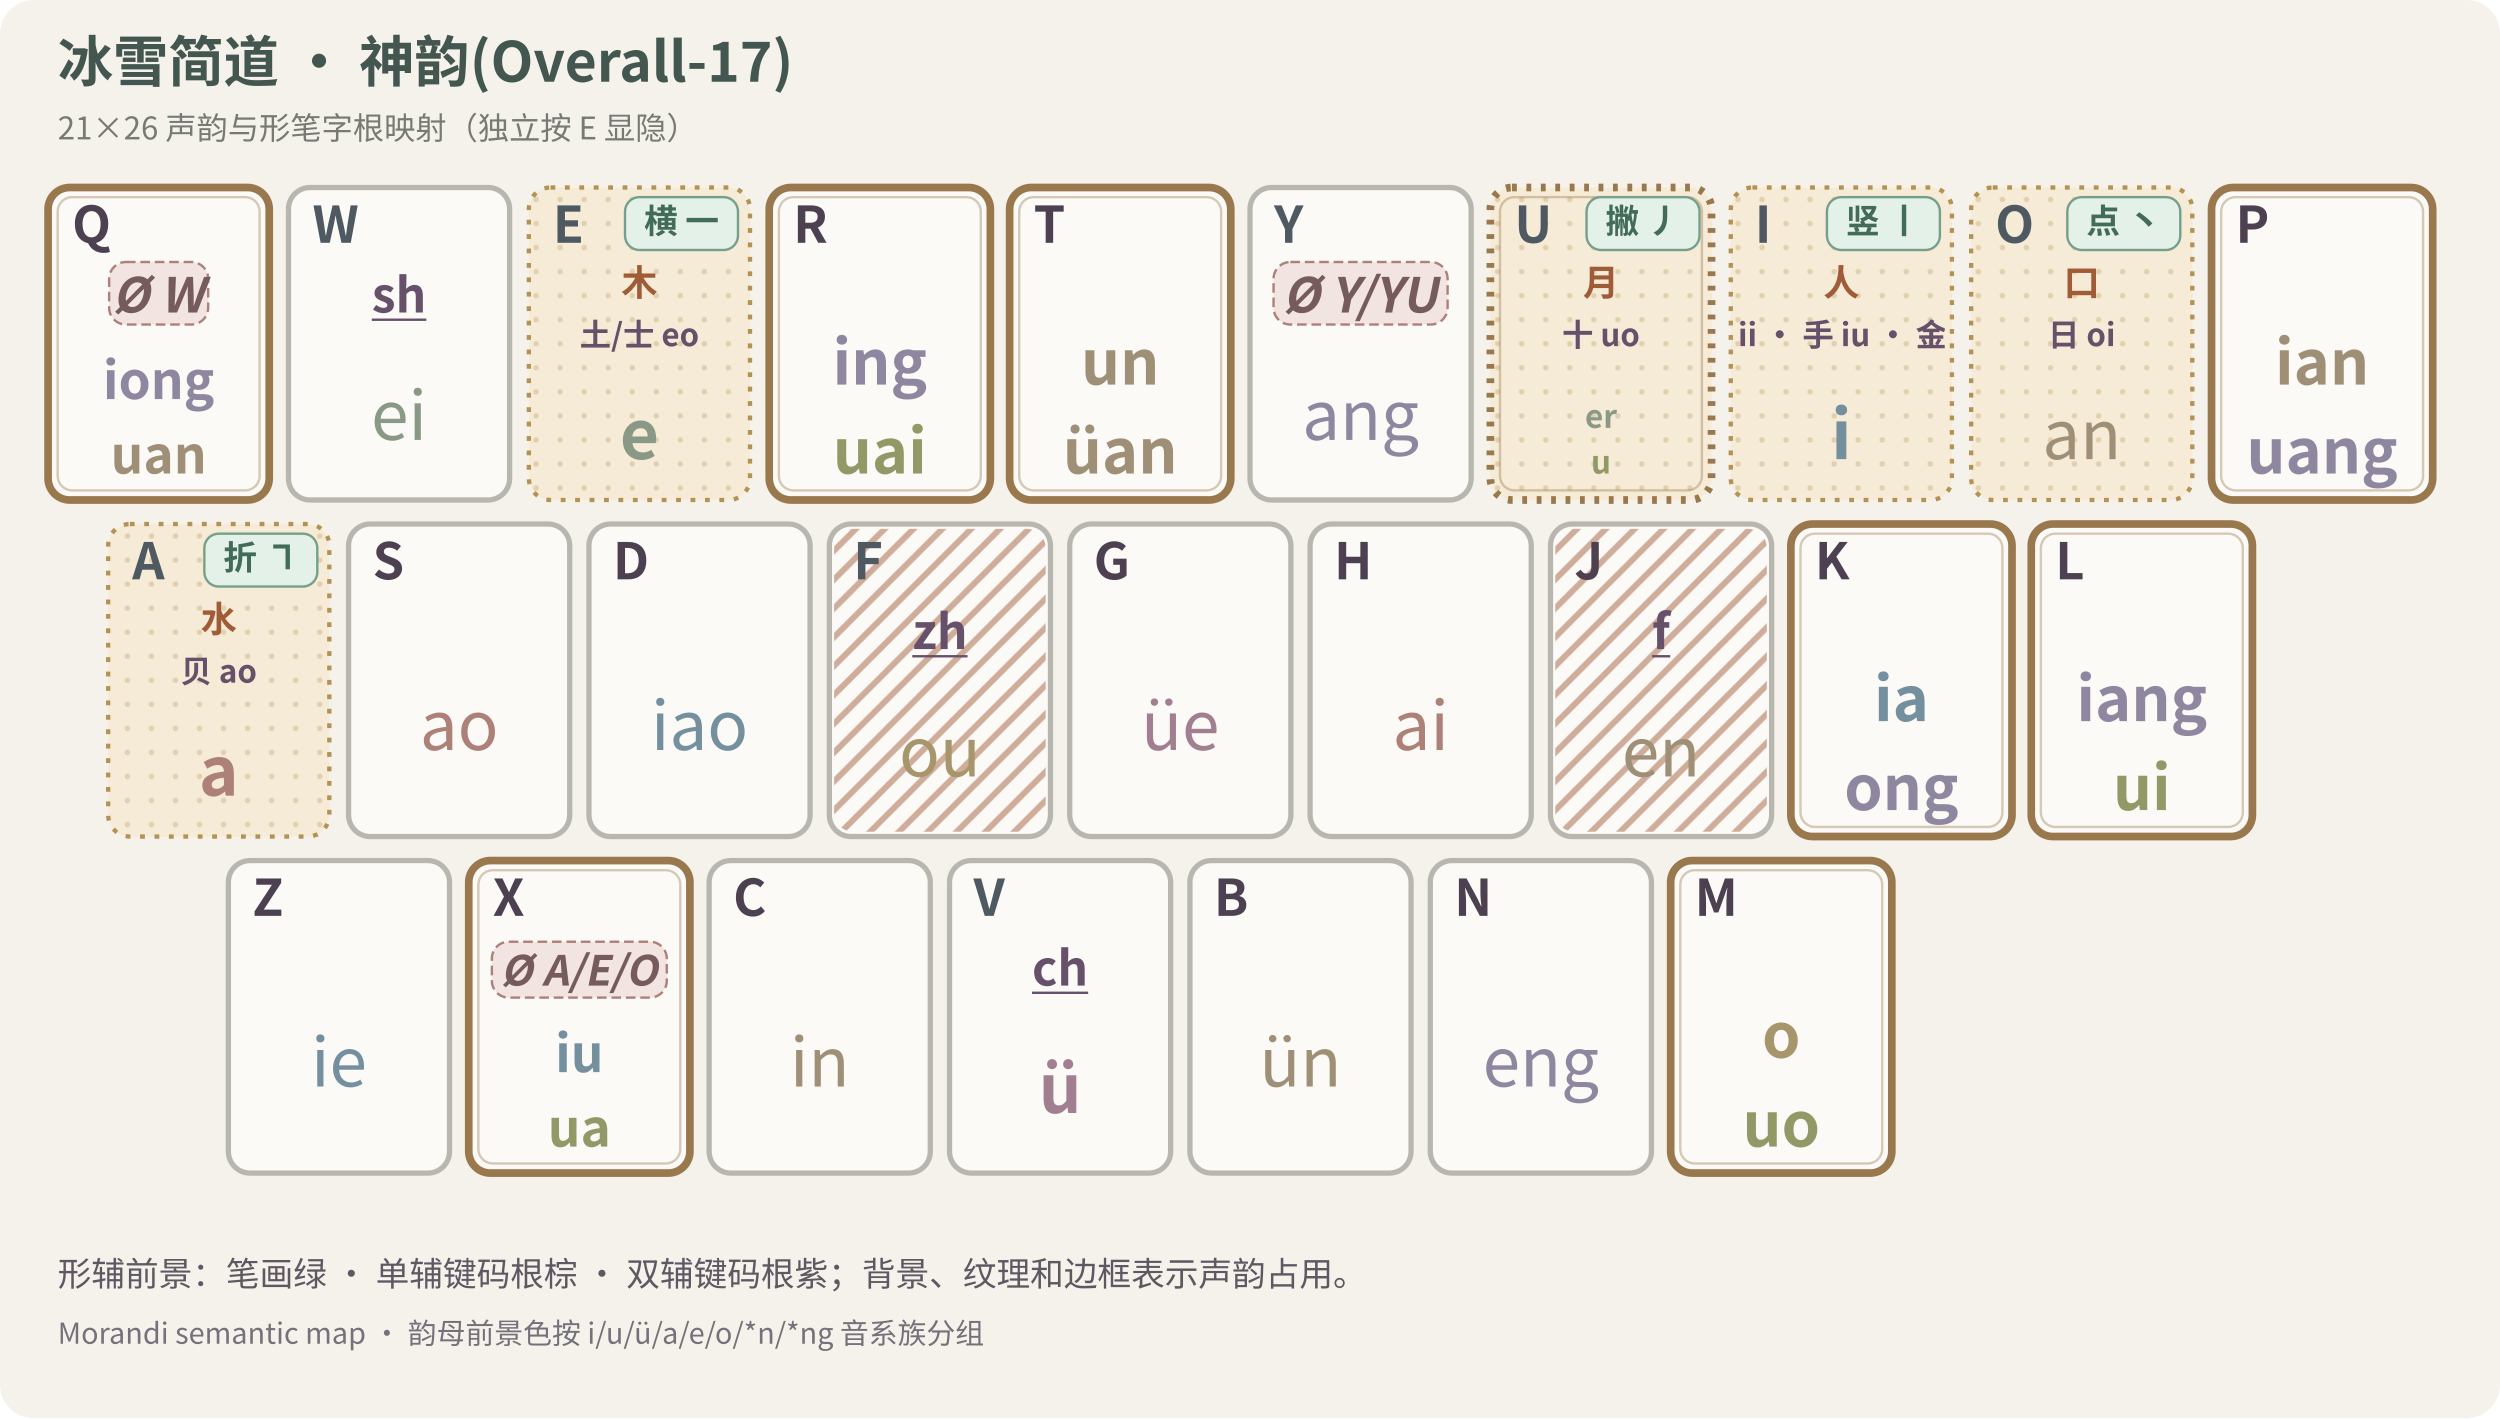
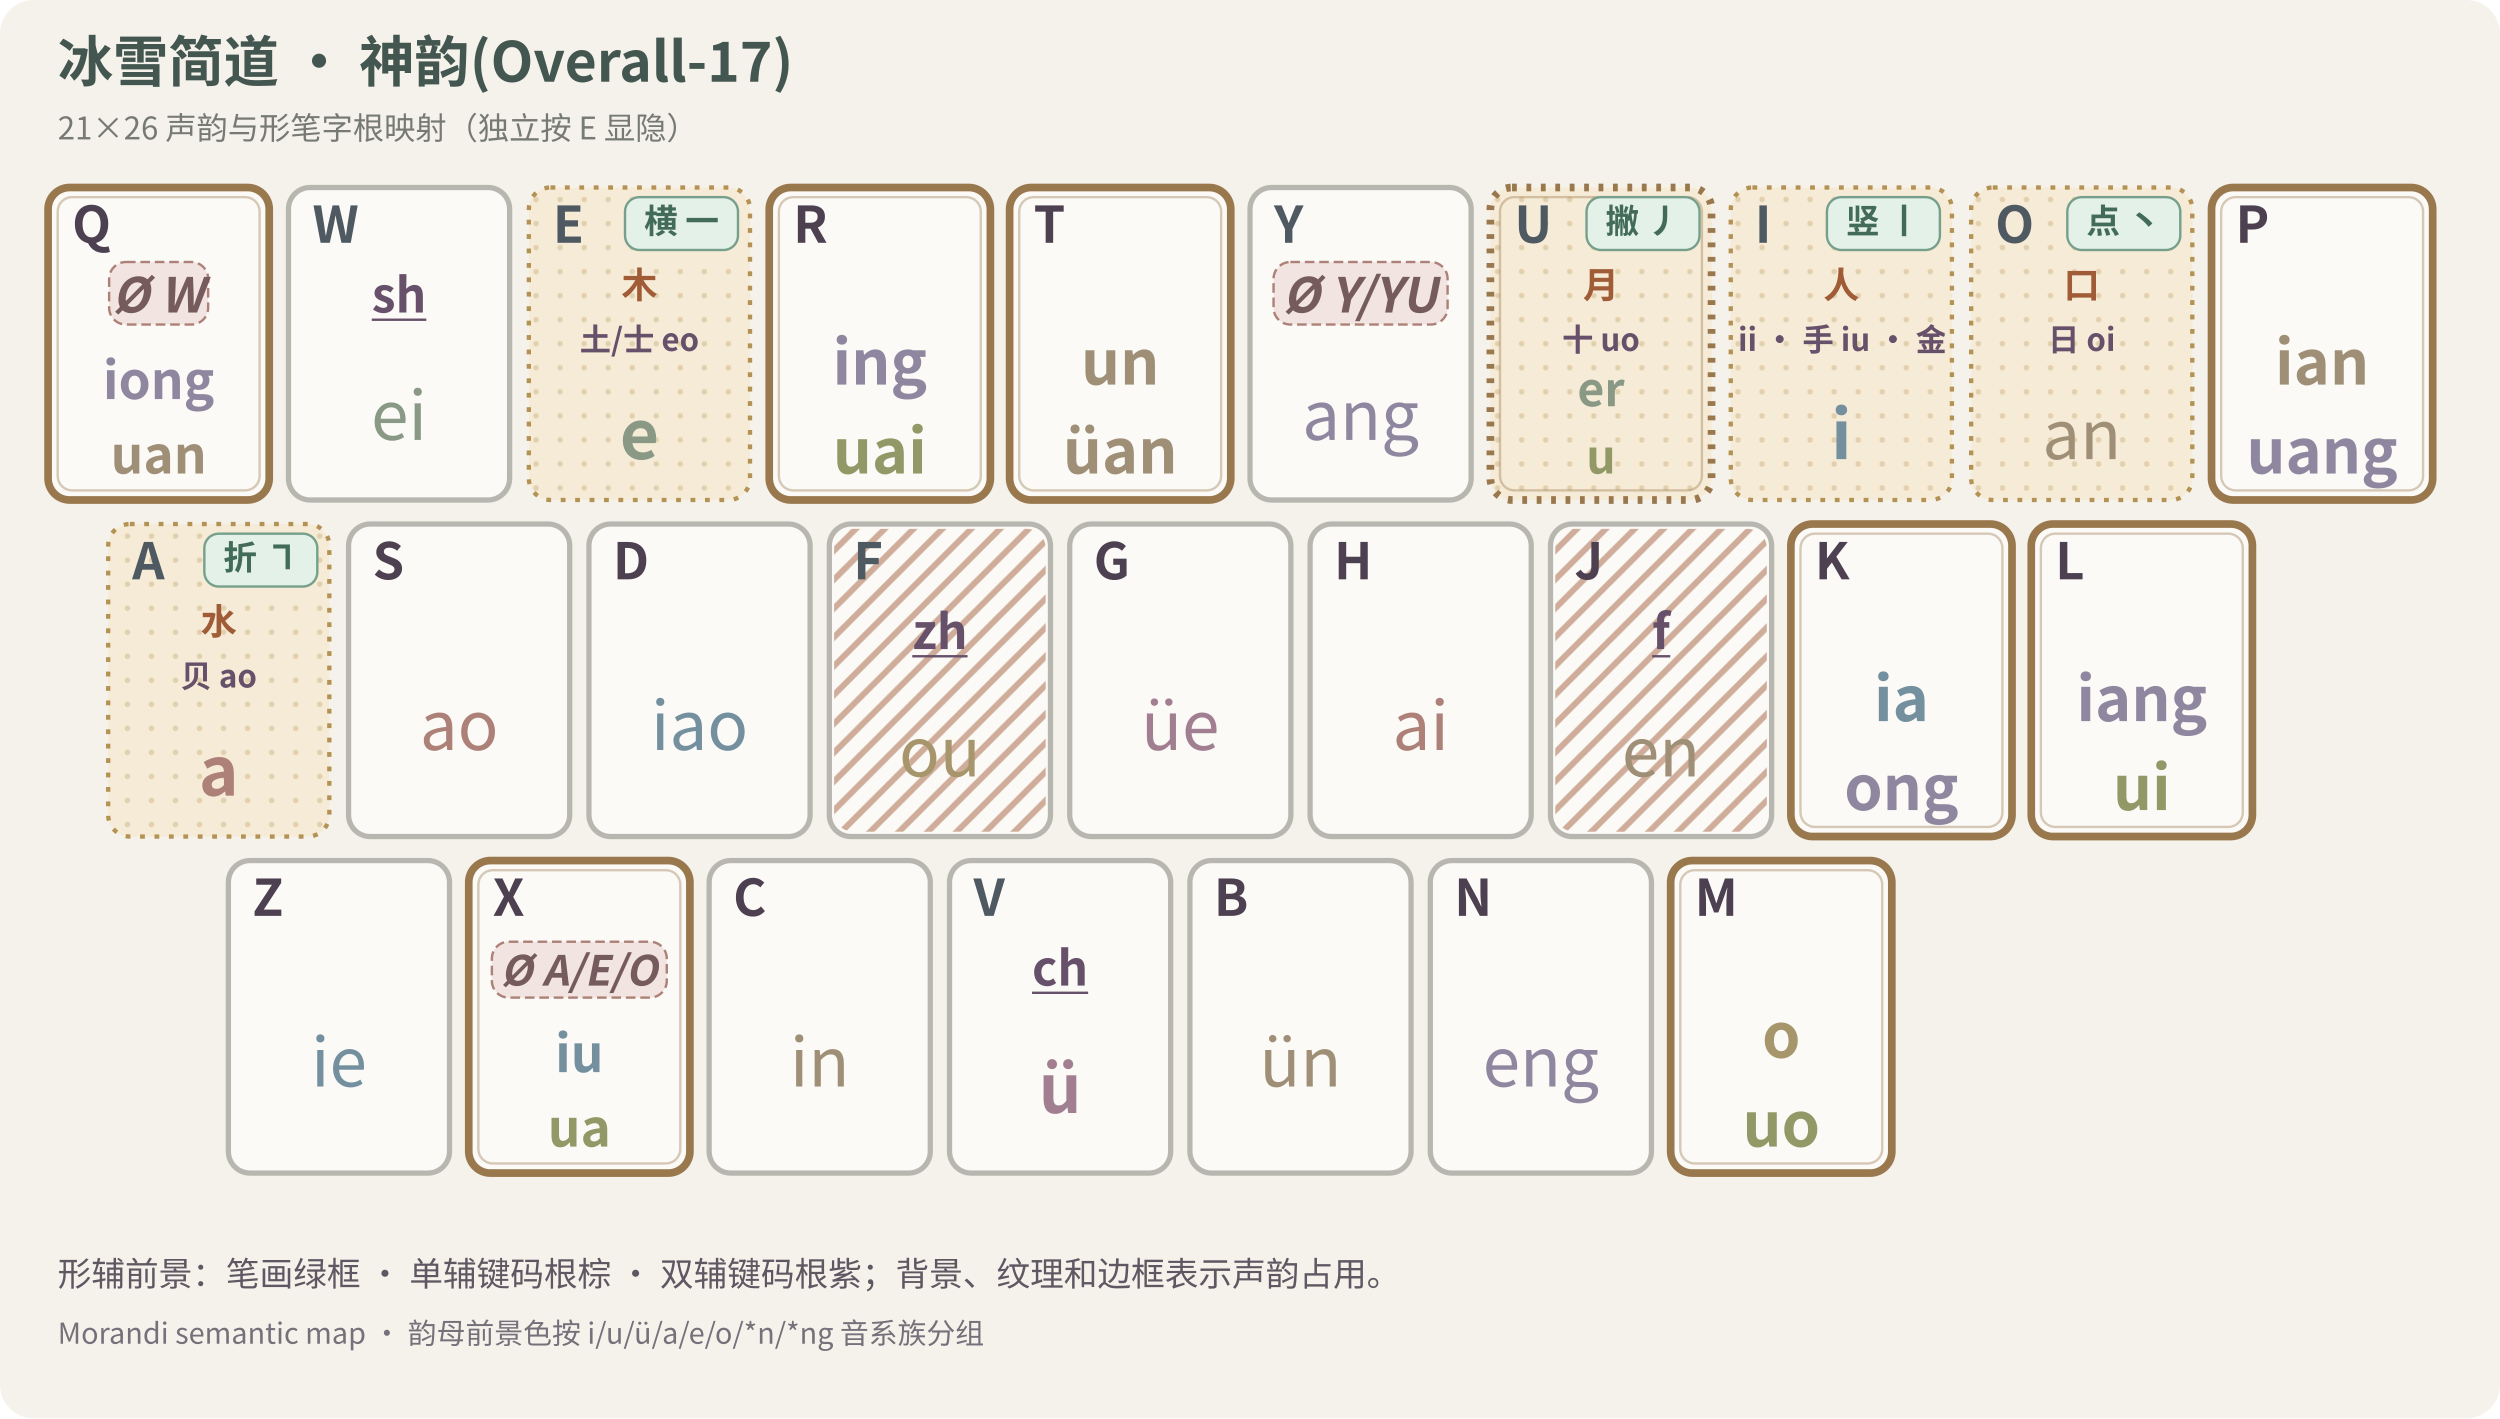
<svg xmlns="http://www.w3.org/2000/svg" class="keysvg nf4-keysvg" viewBox="0 0 1040 590" role="img" aria-labelledby="title desc">
  <defs>
    <pattern id="nf4-both" width="12" height="12" patternUnits="userSpaceOnUse">
      <rect width="12" height="12" fill="#fbfaf7" />
    </pattern>
    <pattern id="nf4-ionly" width="9" height="9" patternUnits="userSpaceOnUse">
      <rect width="9" height="9" fill="#e3eef4" />
      <path d="M2 0V9M7 0V9" stroke="#7399ad" stroke-opacity=".18" />
    </pattern>
    <pattern id="nf4-ronly" width="10" height="10" patternUnits="userSpaceOnUse">
      <rect width="10" height="10" fill="#f6ebd6" />
      <circle cx="3" cy="3" r="1.15" fill="#b39253" fill-opacity=".3" />
    </pattern>
    <pattern id="nf4-none" width="10" height="10" patternUnits="userSpaceOnUse">
      <rect width="10" height="10" fill="#eeece8" />
      <path d="M0 10L10 0" stroke="#aaa6a4" stroke-opacity=".14" />
    </pattern>
    <pattern id="nf4-multi" width="9" height="9" patternUnits="userSpaceOnUse">
      <rect width="9" height="9" fill="#f8efe2" />
      <path d="M-2 2L2-2M0 9L9 0M7 11L11 7" stroke="#9a784e" stroke-width="1.6" stroke-opacity=".27" />
    </pattern>
    <pattern id="nf4-anchor" width="12" height="12" patternUnits="userSpaceOnUse">
      <path d="M-3 3L3-3M0 12L12 0M9 15L15 9" stroke="#a05b37" stroke-width="2.5" stroke-opacity=".48" />
    </pattern>
  </defs>
  <rect width="1040" height="590" rx="14" fill="#f5f2ec" />
  <text x="24" y="34" font-family="Microsoft YaHei UI, Noto Sans CJK SC, sans-serif" font-size="23" fill="#445650" text-anchor="start" font-weight="760">冰雪简道 · 神韵(Overall-17)</text>
  <text x="24" y="58" font-family="Microsoft YaHei UI, Noto Sans CJK SC, sans-serif" font-size="13" fill="#767a73" text-anchor="start" font-weight="500">21×26 声韵与形笔字根映射（独立按 E 显隐）</text>
  <g data-key="Q" data-role="sound" data-multi="true">
    <clipPath id="snow_shenyun_shape-clip-0-0">
      <rect x="23" y="81" width="86" height="124" rx="7" />
    </clipPath>
    <rect x="20" y="78" width="92" height="130" rx="9" fill="#fbfaf7" stroke="#9a784e" stroke-width="3.2" />
    <rect x="24" y="82" width="84" height="122" rx="6" fill="none" stroke="#9a784e" stroke-opacity=".38" />
    <g clip-path="url(#snow_shenyun_shape-clip-0-0)">
      <text x="30" y="101" font-family="Microsoft YaHei UI, Noto Sans CJK SC, sans-serif" font-size="21" fill="#4d4050" text-anchor="start" font-weight="800">Q</text>
      <rect x="45.4" y="109" width="41.2" height="26" rx="7" fill="#f1e4e1" stroke="#ad8178" stroke-dasharray="4 2" />
      <text x="66" y="130" text-anchor="middle" font-family="Microsoft YaHei UI, Noto Sans CJK SC, sans-serif" font-size="20" font-weight="700" font-style="italic" fill="#765b5c">Ø W</text>
-       <text x="66" y="166" font-family="Microsoft YaHei UI, Noto Sans CJK SC, sans-serif" font-size="21.39" fill="#8f879f" text-anchor="middle" font-weight="650">iong</text>
-       <text x="66" y="197" font-family="Microsoft YaHei UI, Noto Sans CJK SC, sans-serif" font-size="21.39" fill="#9f8f76" text-anchor="middle" font-weight="650">uan</text>
+       <text x="66" y="166" font-family="Microsoft YaHei UI, Noto Sans CJK SC, sans-serif" font-size="21.39" fill="#8f879f" text-anchor="middle" font-weight="650" data-final="iong">iong</text>
+       <text x="66" y="197" font-family="Microsoft YaHei UI, Noto Sans CJK SC, sans-serif" font-size="21.39" fill="#9f8f76" text-anchor="middle" font-weight="650" data-final="uan">uan</text>
    </g>
  </g>
  <g data-key="W" data-role="sound">
    <clipPath id="snow_shenyun_shape-clip-0-1">
      <rect x="123" y="81" width="86" height="124" rx="7" />
    </clipPath>
    <rect x="120" y="78" width="92" height="130" rx="9" fill="#fbfaf7" stroke="#b8b7af" stroke-width="2.2" />
    <g clip-path="url(#snow_shenyun_shape-clip-0-1)">
      <text x="130" y="101" font-family="Microsoft YaHei UI, Noto Sans CJK SC, sans-serif" font-size="21" fill="#4f5962" text-anchor="start" font-weight="680">W</text>
      <text x="166" y="130" text-anchor="middle" font-family="Microsoft YaHei UI, Noto Sans CJK SC, sans-serif" font-size="20" font-weight="700" text-decoration="underline" fill="#66506a">sh</text>
-       <text x="166" y="183" font-family="Microsoft YaHei UI, Noto Sans CJK SC, sans-serif" font-size="28" fill="#899985" text-anchor="middle" font-weight="540">ei</text>
+       <text x="166" y="183" font-family="Microsoft YaHei UI, Noto Sans CJK SC, sans-serif" font-size="28" fill="#899985" text-anchor="middle" font-weight="540" data-final="ei">ei</text>
    </g>
  </g>
  <g data-key="E" data-role="rhyme-auxiliary">
    <clipPath id="snow_shenyun_shape-clip-0-2">
      <rect x="223" y="81" width="86" height="124" rx="7" />
    </clipPath>
    <rect x="220" y="78" width="92" height="130" rx="9" fill="url(#nf4-ronly)" stroke="#b39253" stroke-width="1.8" stroke-dasharray="2 4" />
    <g clip-path="url(#snow_shenyun_shape-clip-0-2)">
      <text x="230" y="101" font-family="Microsoft YaHei UI, Noto Sans CJK SC, sans-serif" font-size="21" fill="#4f5962" text-anchor="start" font-weight="680">E</text>
-       <rect x="260" y="82" width="47" height="22" rx="6" fill="#e4f1e9" stroke="#77a08c" />
-       <text x="283.5" y="97" font-family="Microsoft YaHei UI, Noto Sans CJK SC, sans-serif" font-size="14" fill="#426b59" text-anchor="middle" font-weight="750" data-aux-kind="stroke">横 一</text>
-       <text x="266" y="123" font-family="Microsoft YaHei UI, Noto Sans CJK SC, sans-serif" font-size="15" fill="#a05b37" text-anchor="middle" font-weight="750" data-aux-kind="single-root">木</text>
-       <text x="266" y="144" font-family="Microsoft YaHei UI, Noto Sans CJK SC, sans-serif" font-size="13" fill="#66506a" text-anchor="middle" font-weight="650" data-aux-kind="double-root">土/士 eo</text>
-       <text x="266" y="191" font-family="Microsoft YaHei UI, Noto Sans CJK SC, sans-serif" font-size="28" fill="#899985" text-anchor="middle" font-weight="800">e</text>
+       <g data-aux-badge="stroke">
+         <rect x="260" y="82" width="47" height="22" rx="6" fill="#e4f1e9" stroke="#77a08c" />
+         <text x="283.5" y="97" font-family="Microsoft YaHei UI, Noto Sans CJK SC, sans-serif" font-size="14" fill="#426b59" text-anchor="middle" font-weight="750" data-aux-kind="stroke">横 一</text>
+       </g>
+       <text x="266" y="124" font-family="Microsoft YaHei UI, Noto Sans CJK SC, sans-serif" font-size="15" fill="#a05b37" text-anchor="middle" font-weight="750" data-aux-kind="single-root">木</text>
+       <text x="266" y="146" font-family="Microsoft YaHei UI, Noto Sans CJK SC, sans-serif" font-size="13" fill="#66506a" text-anchor="middle" font-weight="650" data-aux-kind="double-root">土/士 eo</text>
+       <text x="266" y="191" font-family="Microsoft YaHei UI, Noto Sans CJK SC, sans-serif" font-size="28" fill="#899985" text-anchor="middle" font-weight="800" data-final="e">e</text>
    </g>
  </g>
  <g data-key="R" data-role="sound" data-multi="true">
    <clipPath id="snow_shenyun_shape-clip-0-3">
      <rect x="323" y="81" width="86" height="124" rx="7" />
    </clipPath>
    <rect x="320" y="78" width="92" height="130" rx="9" fill="#fbfaf7" stroke="#9a784e" stroke-width="3.2" />
    <rect x="324" y="82" width="84" height="122" rx="6" fill="none" stroke="#9a784e" stroke-opacity=".38" />
    <g clip-path="url(#snow_shenyun_shape-clip-0-3)">
      <text x="330" y="101" font-family="Microsoft YaHei UI, Noto Sans CJK SC, sans-serif" font-size="21" fill="#4d4050" text-anchor="start" font-weight="800">R</text>
-       <text x="366" y="160" font-family="Microsoft YaHei UI, Noto Sans CJK SC, sans-serif" font-size="25.53" fill="#8f879f" text-anchor="middle" font-weight="650">ing</text>
-       <text x="366" y="197" font-family="Microsoft YaHei UI, Noto Sans CJK SC, sans-serif" font-size="25.53" fill="#929967" text-anchor="middle" font-weight="650">uai</text>
+       <text x="366" y="160" font-family="Microsoft YaHei UI, Noto Sans CJK SC, sans-serif" font-size="25.53" fill="#8f879f" text-anchor="middle" font-weight="650" data-final="ing">ing</text>
+       <text x="366" y="197" font-family="Microsoft YaHei UI, Noto Sans CJK SC, sans-serif" font-size="25.53" fill="#929967" text-anchor="middle" font-weight="650" data-final="uai">uai</text>
    </g>
  </g>
  <g data-key="T" data-role="sound" data-multi="true">
    <clipPath id="snow_shenyun_shape-clip-0-4">
      <rect x="423" y="81" width="86" height="124" rx="7" />
    </clipPath>
    <rect x="420" y="78" width="92" height="130" rx="9" fill="#fbfaf7" stroke="#9a784e" stroke-width="3.2" />
    <rect x="424" y="82" width="84" height="122" rx="6" fill="none" stroke="#9a784e" stroke-opacity=".38" />
    <g clip-path="url(#snow_shenyun_shape-clip-0-4)">
      <text x="430" y="101" font-family="Microsoft YaHei UI, Noto Sans CJK SC, sans-serif" font-size="21" fill="#4d4050" text-anchor="start" font-weight="800">T</text>
-       <text x="466" y="160" font-family="Microsoft YaHei UI, Noto Sans CJK SC, sans-serif" font-size="25.53" fill="#9f8f76" text-anchor="middle" font-weight="650">un</text>
-       <text x="466" y="197" font-family="Microsoft YaHei UI, Noto Sans CJK SC, sans-serif" font-size="25.53" fill="#9f8f76" text-anchor="middle" font-weight="650">üan</text>
+       <text x="466" y="160" font-family="Microsoft YaHei UI, Noto Sans CJK SC, sans-serif" font-size="25.53" fill="#9f8f76" text-anchor="middle" font-weight="650" data-final="un">un</text>
+       <text x="466" y="197" font-family="Microsoft YaHei UI, Noto Sans CJK SC, sans-serif" font-size="25.53" fill="#9f8f76" text-anchor="middle" font-weight="650" data-final="van">üan</text>
    </g>
  </g>
  <g data-key="Y" data-role="sound">
    <clipPath id="snow_shenyun_shape-clip-0-5">
      <rect x="523" y="81" width="86" height="124" rx="7" />
    </clipPath>
    <rect x="520" y="78" width="92" height="130" rx="9" fill="#fbfaf7" stroke="#b8b7af" stroke-width="2.2" />
    <g clip-path="url(#snow_shenyun_shape-clip-0-5)">
      <text x="530" y="101" font-family="Microsoft YaHei UI, Noto Sans CJK SC, sans-serif" font-size="21" fill="#4f5962" text-anchor="start" font-weight="680">Y</text>
      <rect x="529.8" y="109" width="72.4" height="26" rx="7" fill="#f1e4e1" stroke="#ad8178" stroke-dasharray="4 2" />
      <text x="566" y="130" text-anchor="middle" font-family="Microsoft YaHei UI, Noto Sans CJK SC, sans-serif" font-size="20" font-weight="700" font-style="italic" fill="#765b5c">Ø Y/YU</text>
-       <text x="566" y="183" font-family="Microsoft YaHei UI, Noto Sans CJK SC, sans-serif" font-size="28" fill="#8f879f" text-anchor="middle" font-weight="540">ang</text>
+       <text x="566" y="183" font-family="Microsoft YaHei UI, Noto Sans CJK SC, sans-serif" font-size="28" fill="#8f879f" text-anchor="middle" font-weight="540" data-final="ang">ang</text>
    </g>
  </g>
  <g data-key="U" data-role="rhyme-auxiliary" data-multi="true">
    <clipPath id="snow_shenyun_shape-clip-0-6">
      <rect x="623" y="81" width="86" height="124" rx="7" />
    </clipPath>
    <rect x="620" y="78" width="92" height="130" rx="9" fill="url(#nf4-ronly)" stroke="#9a784e" stroke-width="3.2" stroke-dasharray="2 4" />
    <rect x="624" y="82" width="84" height="122" rx="6" fill="none" stroke="#9a784e" stroke-opacity=".38" />
    <g clip-path="url(#snow_shenyun_shape-clip-0-6)">
      <text x="630" y="101" font-family="Microsoft YaHei UI, Noto Sans CJK SC, sans-serif" font-size="21" fill="#4f5962" text-anchor="start" font-weight="680">U</text>
-       <rect x="660" y="82" width="47" height="22" rx="6" fill="#e4f1e9" stroke="#77a08c" />
-       <text x="683.5" y="97" font-family="Microsoft YaHei UI, Noto Sans CJK SC, sans-serif" font-size="14" fill="#426b59" text-anchor="middle" font-weight="750" data-aux-kind="stroke">撇 丿</text>
-       <text x="666" y="123" font-family="Microsoft YaHei UI, Noto Sans CJK SC, sans-serif" font-size="15" fill="#a05b37" text-anchor="middle" font-weight="750" data-aux-kind="single-root">月</text>
-       <text x="666" y="144" font-family="Microsoft YaHei UI, Noto Sans CJK SC, sans-serif" font-size="13" fill="#66506a" text-anchor="middle" font-weight="650" data-aux-kind="double-root">十 uo</text>
-       <text x="666" y="178" font-family="Microsoft YaHei UI, Noto Sans CJK SC, sans-serif" font-size="13.11" fill="#899985" text-anchor="middle" font-weight="650">er</text>
-       <text x="666" y="197" font-family="Microsoft YaHei UI, Noto Sans CJK SC, sans-serif" font-size="13.11" fill="#929967" text-anchor="middle" font-weight="800">u</text>
+       <g data-aux-badge="stroke">
+         <rect x="660" y="82" width="47" height="22" rx="6" fill="#e4f1e9" stroke="#77a08c" />
+         <text x="683.5" y="97" font-family="Microsoft YaHei UI, Noto Sans CJK SC, sans-serif" font-size="14" fill="#426b59" text-anchor="middle" font-weight="750" data-aux-kind="stroke">撇 丿</text>
+       </g>
+       <text x="666" y="124" font-family="Microsoft YaHei UI, Noto Sans CJK SC, sans-serif" font-size="15" fill="#a05b37" text-anchor="middle" font-weight="750" data-aux-kind="single-root">月</text>
+       <text x="666" y="146" font-family="Microsoft YaHei UI, Noto Sans CJK SC, sans-serif" font-size="13" fill="#66506a" text-anchor="middle" font-weight="650" data-aux-kind="double-root">十 uo</text>
+       <text x="666" y="169" font-family="Microsoft YaHei UI, Noto Sans CJK SC, sans-serif" font-size="19.32" fill="#899985" text-anchor="middle" font-weight="650" data-final="er">er</text>
+       <text x="666" y="197" font-family="Microsoft YaHei UI, Noto Sans CJK SC, sans-serif" font-size="19.32" fill="#929967" text-anchor="middle" font-weight="800" data-final="u">u</text>
    </g>
  </g>
  <g data-key="I" data-role="rhyme-auxiliary">
    <clipPath id="snow_shenyun_shape-clip-0-7">
      <rect x="723" y="81" width="86" height="124" rx="7" />
    </clipPath>
    <rect x="720" y="78" width="92" height="130" rx="9" fill="url(#nf4-ronly)" stroke="#b39253" stroke-width="1.8" stroke-dasharray="2 4" />
    <g clip-path="url(#snow_shenyun_shape-clip-0-7)">
      <text x="730" y="101" font-family="Microsoft YaHei UI, Noto Sans CJK SC, sans-serif" font-size="21" fill="#4f5962" text-anchor="start" font-weight="680">I</text>
-       <rect x="760" y="82" width="47" height="22" rx="6" fill="#e4f1e9" stroke="#77a08c" />
-       <text x="783.5" y="97" font-family="Microsoft YaHei UI, Noto Sans CJK SC, sans-serif" font-size="14" fill="#426b59" text-anchor="middle" font-weight="750" data-aux-kind="stroke">竖 丨</text>
-       <text x="766" y="123" font-family="Microsoft YaHei UI, Noto Sans CJK SC, sans-serif" font-size="15" fill="#a05b37" text-anchor="middle" font-weight="750" data-aux-kind="single-root">人</text>
-       <text x="766" y="144" font-family="Microsoft YaHei UI, Noto Sans CJK SC, sans-serif" font-size="13" fill="#66506a" text-anchor="middle" font-weight="650" data-aux-kind="double-root" textLength="76" lengthAdjust="spacingAndGlyphs">艹 ii · 手 iu · 金 io</text>
-       <text x="766" y="191" font-family="Microsoft YaHei UI, Noto Sans CJK SC, sans-serif" font-size="28" fill="#748f9e" text-anchor="middle" font-weight="800">i</text>
+       <g data-aux-badge="stroke">
+         <rect x="760" y="82" width="47" height="22" rx="6" fill="#e4f1e9" stroke="#77a08c" />
+         <text x="783.5" y="97" font-family="Microsoft YaHei UI, Noto Sans CJK SC, sans-serif" font-size="14" fill="#426b59" text-anchor="middle" font-weight="750" data-aux-kind="stroke">竖 丨</text>
+       </g>
+       <text x="766" y="124" font-family="Microsoft YaHei UI, Noto Sans CJK SC, sans-serif" font-size="15" fill="#a05b37" text-anchor="middle" font-weight="750" data-aux-kind="single-root">人</text>
+       <text x="766" y="146" font-family="Microsoft YaHei UI, Noto Sans CJK SC, sans-serif" font-size="13" fill="#66506a" text-anchor="middle" font-weight="650" data-aux-kind="double-root" textLength="76" lengthAdjust="spacingAndGlyphs">艹 ii · 手 iu · 金 io</text>
+       <text x="766" y="191" font-family="Microsoft YaHei UI, Noto Sans CJK SC, sans-serif" font-size="28" fill="#748f9e" text-anchor="middle" font-weight="800" data-final="i">i</text>
    </g>
  </g>
  <g data-key="O" data-role="rhyme-auxiliary">
    <clipPath id="snow_shenyun_shape-clip-0-8">
      <rect x="823" y="81" width="86" height="124" rx="7" />
    </clipPath>
    <rect x="820" y="78" width="92" height="130" rx="9" fill="url(#nf4-ronly)" stroke="#b39253" stroke-width="1.8" stroke-dasharray="2 4" />
    <g clip-path="url(#snow_shenyun_shape-clip-0-8)">
      <text x="830" y="101" font-family="Microsoft YaHei UI, Noto Sans CJK SC, sans-serif" font-size="21" fill="#4f5962" text-anchor="start" font-weight="680">O</text>
-       <rect x="860" y="82" width="47" height="22" rx="6" fill="#e4f1e9" stroke="#77a08c" />
-       <text x="883.5" y="97" font-family="Microsoft YaHei UI, Noto Sans CJK SC, sans-serif" font-size="14" fill="#426b59" text-anchor="middle" font-weight="750" data-aux-kind="stroke">点 丶</text>
-       <text x="866" y="123" font-family="Microsoft YaHei UI, Noto Sans CJK SC, sans-serif" font-size="15" fill="#a05b37" text-anchor="middle" font-weight="750" data-aux-kind="single-root">口</text>
-       <text x="866" y="144" font-family="Microsoft YaHei UI, Noto Sans CJK SC, sans-serif" font-size="13" fill="#66506a" text-anchor="middle" font-weight="650" data-aux-kind="double-root">日 oi</text>
-       <text x="866" y="191" font-family="Microsoft YaHei UI, Noto Sans CJK SC, sans-serif" font-size="28" fill="#9f8f76" text-anchor="middle" font-weight="540">an</text>
+       <g data-aux-badge="stroke">
+         <rect x="860" y="82" width="47" height="22" rx="6" fill="#e4f1e9" stroke="#77a08c" />
+         <text x="883.5" y="97" font-family="Microsoft YaHei UI, Noto Sans CJK SC, sans-serif" font-size="14" fill="#426b59" text-anchor="middle" font-weight="750" data-aux-kind="stroke">点 丶</text>
+       </g>
+       <text x="866" y="124" font-family="Microsoft YaHei UI, Noto Sans CJK SC, sans-serif" font-size="15" fill="#a05b37" text-anchor="middle" font-weight="750" data-aux-kind="single-root">口</text>
+       <text x="866" y="146" font-family="Microsoft YaHei UI, Noto Sans CJK SC, sans-serif" font-size="13" fill="#66506a" text-anchor="middle" font-weight="650" data-aux-kind="double-root">日 oi</text>
+       <text x="866" y="191" font-family="Microsoft YaHei UI, Noto Sans CJK SC, sans-serif" font-size="28" fill="#9f8f76" text-anchor="middle" font-weight="540" data-final="an">an</text>
    </g>
  </g>
  <g data-key="P" data-role="sound" data-multi="true">
    <clipPath id="snow_shenyun_shape-clip-0-9">
      <rect x="923" y="81" width="86" height="124" rx="7" />
    </clipPath>
    <rect x="920" y="78" width="92" height="130" rx="9" fill="#fbfaf7" stroke="#9a784e" stroke-width="3.2" />
    <rect x="924" y="82" width="84" height="122" rx="6" fill="none" stroke="#9a784e" stroke-opacity=".38" />
    <g clip-path="url(#snow_shenyun_shape-clip-0-9)">
      <text x="930" y="101" font-family="Microsoft YaHei UI, Noto Sans CJK SC, sans-serif" font-size="21" fill="#4d4050" text-anchor="start" font-weight="800">P</text>
-       <text x="966" y="160" font-family="Microsoft YaHei UI, Noto Sans CJK SC, sans-serif" font-size="25.53" fill="#9f8f76" text-anchor="middle" font-weight="650">ian</text>
-       <text x="966" y="197" font-family="Microsoft YaHei UI, Noto Sans CJK SC, sans-serif" font-size="25.53" fill="#8f879f" text-anchor="middle" font-weight="650">uang</text>
+       <text x="966" y="160" font-family="Microsoft YaHei UI, Noto Sans CJK SC, sans-serif" font-size="25.53" fill="#9f8f76" text-anchor="middle" font-weight="650" data-final="ian">ian</text>
+       <text x="966" y="197" font-family="Microsoft YaHei UI, Noto Sans CJK SC, sans-serif" font-size="25.53" fill="#8f879f" text-anchor="middle" font-weight="650" data-final="uang">uang</text>
    </g>
  </g>
  <g data-key="A" data-role="rhyme-auxiliary">
    <clipPath id="snow_shenyun_shape-clip-1-0">
      <rect x="48" y="221" width="86" height="124" rx="7" />
    </clipPath>
    <rect x="45" y="218" width="92" height="130" rx="9" fill="url(#nf4-ronly)" stroke="#b39253" stroke-width="1.8" stroke-dasharray="2 4" />
    <g clip-path="url(#snow_shenyun_shape-clip-1-0)">
      <text x="55" y="241" font-family="Microsoft YaHei UI, Noto Sans CJK SC, sans-serif" font-size="21" fill="#4f5962" text-anchor="start" font-weight="680">A</text>
-       <rect x="85" y="222" width="47" height="22" rx="6" fill="#e4f1e9" stroke="#77a08c" />
-       <text x="108.5" y="237" font-family="Microsoft YaHei UI, Noto Sans CJK SC, sans-serif" font-size="14" fill="#426b59" text-anchor="middle" font-weight="750" data-aux-kind="stroke">折 ㇕</text>
-       <text x="91" y="263" font-family="Microsoft YaHei UI, Noto Sans CJK SC, sans-serif" font-size="15" fill="#a05b37" text-anchor="middle" font-weight="750" data-aux-kind="single-root">水</text>
-       <text x="91" y="284" font-family="Microsoft YaHei UI, Noto Sans CJK SC, sans-serif" font-size="13" fill="#66506a" text-anchor="middle" font-weight="650" data-aux-kind="double-root">贝 ao</text>
-       <text x="91" y="331" font-family="Microsoft YaHei UI, Noto Sans CJK SC, sans-serif" font-size="28" fill="#ad8178" text-anchor="middle" font-weight="800">a</text>
+       <g data-aux-badge="stroke">
+         <rect x="85" y="222" width="47" height="22" rx="6" fill="#e4f1e9" stroke="#77a08c" />
+         <text x="108.5" y="237" font-family="Microsoft YaHei UI, Noto Sans CJK SC, sans-serif" font-size="14" fill="#426b59" text-anchor="middle" font-weight="750" data-aux-kind="stroke">折 ㇕</text>
+       </g>
+       <text x="91" y="264" font-family="Microsoft YaHei UI, Noto Sans CJK SC, sans-serif" font-size="15" fill="#a05b37" text-anchor="middle" font-weight="750" data-aux-kind="single-root">水</text>
+       <text x="91" y="286" font-family="Microsoft YaHei UI, Noto Sans CJK SC, sans-serif" font-size="13" fill="#66506a" text-anchor="middle" font-weight="650" data-aux-kind="double-root">贝 ao</text>
+       <text x="91" y="331" font-family="Microsoft YaHei UI, Noto Sans CJK SC, sans-serif" font-size="28" fill="#ad8178" text-anchor="middle" font-weight="800" data-final="a">a</text>
    </g>
  </g>
  <g data-key="S" data-role="sound">
    <clipPath id="snow_shenyun_shape-clip-1-1">
      <rect x="148" y="221" width="86" height="124" rx="7" />
    </clipPath>
    <rect x="145" y="218" width="92" height="130" rx="9" fill="#fbfaf7" stroke="#b8b7af" stroke-width="2.2" />
    <g clip-path="url(#snow_shenyun_shape-clip-1-1)">
      <text x="155" y="241" font-family="Microsoft YaHei UI, Noto Sans CJK SC, sans-serif" font-size="21" fill="#4d4050" text-anchor="start" font-weight="800">S</text>
-       <text x="191" y="312" font-family="Microsoft YaHei UI, Noto Sans CJK SC, sans-serif" font-size="28" fill="#ad8178" text-anchor="middle" font-weight="540">ao</text>
+       <text x="191" y="312" font-family="Microsoft YaHei UI, Noto Sans CJK SC, sans-serif" font-size="28" fill="#ad8178" text-anchor="middle" font-weight="540" data-final="ao">ao</text>
    </g>
  </g>
  <g data-key="D" data-role="sound">
    <clipPath id="snow_shenyun_shape-clip-1-2">
      <rect x="248" y="221" width="86" height="124" rx="7" />
    </clipPath>
    <rect x="245" y="218" width="92" height="130" rx="9" fill="#fbfaf7" stroke="#b8b7af" stroke-width="2.2" />
    <g clip-path="url(#snow_shenyun_shape-clip-1-2)">
      <text x="255" y="241" font-family="Microsoft YaHei UI, Noto Sans CJK SC, sans-serif" font-size="21" fill="#4d4050" text-anchor="start" font-weight="800">D</text>
-       <text x="291" y="312" font-family="Microsoft YaHei UI, Noto Sans CJK SC, sans-serif" font-size="28" fill="#748f9e" text-anchor="middle" font-weight="540">iao</text>
+       <text x="291" y="312" font-family="Microsoft YaHei UI, Noto Sans CJK SC, sans-serif" font-size="28" fill="#748f9e" text-anchor="middle" font-weight="540" data-final="iao">iao</text>
    </g>
  </g>
  <g data-key="F" data-role="sound">
    <clipPath id="snow_shenyun_shape-clip-1-3">
      <rect x="348" y="221" width="86" height="124" rx="7" />
    </clipPath>
    <rect x="345" y="218" width="92" height="130" rx="9" fill="#fbfaf7" stroke="#b8b7af" stroke-width="2.2" />
    <rect x="347" y="220" width="88" height="126" rx="8" fill="url(#nf4-anchor)" pointer-events="none" />
    <g clip-path="url(#snow_shenyun_shape-clip-1-3)">
      <text x="355" y="241" font-family="Microsoft YaHei UI, Noto Sans CJK SC, sans-serif" font-size="21" fill="#4f5962" text-anchor="start" font-weight="680">F</text>
      <text x="391" y="270" text-anchor="middle" font-family="Microsoft YaHei UI, Noto Sans CJK SC, sans-serif" font-size="20" font-weight="700" text-decoration="underline" fill="#66506a">zh</text>
-       <text x="391" y="323" font-family="Microsoft YaHei UI, Noto Sans CJK SC, sans-serif" font-size="28" fill="#a7966c" text-anchor="middle" font-weight="540">ou</text>
+       <text x="391" y="323" font-family="Microsoft YaHei UI, Noto Sans CJK SC, sans-serif" font-size="28" fill="#a7966c" text-anchor="middle" font-weight="540" data-final="ou">ou</text>
    </g>
  </g>
  <g data-key="G" data-role="sound">
    <clipPath id="snow_shenyun_shape-clip-1-4">
      <rect x="448" y="221" width="86" height="124" rx="7" />
    </clipPath>
    <rect x="445" y="218" width="92" height="130" rx="9" fill="#fbfaf7" stroke="#b8b7af" stroke-width="2.2" />
    <g clip-path="url(#snow_shenyun_shape-clip-1-4)">
      <text x="455" y="241" font-family="Microsoft YaHei UI, Noto Sans CJK SC, sans-serif" font-size="21" fill="#4d4050" text-anchor="start" font-weight="800">G</text>
-       <text x="491" y="312" font-family="Microsoft YaHei UI, Noto Sans CJK SC, sans-serif" font-size="28" fill="#a17f91" text-anchor="middle" font-weight="540">üe</text>
+       <text x="491" y="312" font-family="Microsoft YaHei UI, Noto Sans CJK SC, sans-serif" font-size="28" fill="#a17f91" text-anchor="middle" font-weight="540" data-final="ve">üe</text>
    </g>
  </g>
  <g data-key="H" data-role="sound">
    <clipPath id="snow_shenyun_shape-clip-1-5">
      <rect x="548" y="221" width="86" height="124" rx="7" />
    </clipPath>
    <rect x="545" y="218" width="92" height="130" rx="9" fill="#fbfaf7" stroke="#b8b7af" stroke-width="2.2" />
    <g clip-path="url(#snow_shenyun_shape-clip-1-5)">
      <text x="555" y="241" font-family="Microsoft YaHei UI, Noto Sans CJK SC, sans-serif" font-size="21" fill="#4d4050" text-anchor="start" font-weight="800">H</text>
-       <text x="591" y="312" font-family="Microsoft YaHei UI, Noto Sans CJK SC, sans-serif" font-size="28" fill="#ad8178" text-anchor="middle" font-weight="540">ai</text>
+       <text x="591" y="312" font-family="Microsoft YaHei UI, Noto Sans CJK SC, sans-serif" font-size="28" fill="#ad8178" text-anchor="middle" font-weight="540" data-final="ai">ai</text>
    </g>
  </g>
  <g data-key="J" data-role="sound">
    <clipPath id="snow_shenyun_shape-clip-1-6">
      <rect x="648" y="221" width="86" height="124" rx="7" />
    </clipPath>
    <rect x="645" y="218" width="92" height="130" rx="9" fill="#fbfaf7" stroke="#b8b7af" stroke-width="2.2" />
    <rect x="647" y="220" width="88" height="126" rx="8" fill="url(#nf4-anchor)" pointer-events="none" />
    <g clip-path="url(#snow_shenyun_shape-clip-1-6)">
      <text x="655" y="241" font-family="Microsoft YaHei UI, Noto Sans CJK SC, sans-serif" font-size="21" fill="#4d4050" text-anchor="start" font-weight="800">J</text>
      <text x="691" y="270" text-anchor="middle" font-family="Microsoft YaHei UI, Noto Sans CJK SC, sans-serif" font-size="20" font-weight="700" text-decoration="underline" fill="#66506a">f</text>
-       <text x="691" y="323" font-family="Microsoft YaHei UI, Noto Sans CJK SC, sans-serif" font-size="28" fill="#9f8f76" text-anchor="middle" font-weight="540">en</text>
+       <text x="691" y="323" font-family="Microsoft YaHei UI, Noto Sans CJK SC, sans-serif" font-size="28" fill="#9f8f76" text-anchor="middle" font-weight="540" data-final="en">en</text>
    </g>
  </g>
  <g data-key="K" data-role="sound" data-multi="true">
    <clipPath id="snow_shenyun_shape-clip-1-7">
      <rect x="748" y="221" width="86" height="124" rx="7" />
    </clipPath>
    <rect x="745" y="218" width="92" height="130" rx="9" fill="#fbfaf7" stroke="#9a784e" stroke-width="3.2" />
    <rect x="749" y="222" width="84" height="122" rx="6" fill="none" stroke="#9a784e" stroke-opacity=".38" />
    <g clip-path="url(#snow_shenyun_shape-clip-1-7)">
      <text x="755" y="241" font-family="Microsoft YaHei UI, Noto Sans CJK SC, sans-serif" font-size="21" fill="#4d4050" text-anchor="start" font-weight="800">K</text>
-       <text x="791" y="300" font-family="Microsoft YaHei UI, Noto Sans CJK SC, sans-serif" font-size="25.53" fill="#748f9e" text-anchor="middle" font-weight="650">ia</text>
-       <text x="791" y="337" font-family="Microsoft YaHei UI, Noto Sans CJK SC, sans-serif" font-size="25.53" fill="#8f879f" text-anchor="middle" font-weight="650">ong</text>
+       <text x="791" y="300" font-family="Microsoft YaHei UI, Noto Sans CJK SC, sans-serif" font-size="25.53" fill="#748f9e" text-anchor="middle" font-weight="650" data-final="ia">ia</text>
+       <text x="791" y="337" font-family="Microsoft YaHei UI, Noto Sans CJK SC, sans-serif" font-size="25.53" fill="#8f879f" text-anchor="middle" font-weight="650" data-final="ong">ong</text>
    </g>
  </g>
  <g data-key="L" data-role="sound" data-multi="true">
    <clipPath id="snow_shenyun_shape-clip-1-8">
      <rect x="848" y="221" width="86" height="124" rx="7" />
    </clipPath>
    <rect x="845" y="218" width="92" height="130" rx="9" fill="#fbfaf7" stroke="#9a784e" stroke-width="3.2" />
    <rect x="849" y="222" width="84" height="122" rx="6" fill="none" stroke="#9a784e" stroke-opacity=".38" />
    <g clip-path="url(#snow_shenyun_shape-clip-1-8)">
      <text x="855" y="241" font-family="Microsoft YaHei UI, Noto Sans CJK SC, sans-serif" font-size="21" fill="#4d4050" text-anchor="start" font-weight="800">L</text>
-       <text x="891" y="300" font-family="Microsoft YaHei UI, Noto Sans CJK SC, sans-serif" font-size="25.53" fill="#8f879f" text-anchor="middle" font-weight="650">iang</text>
-       <text x="891" y="337" font-family="Microsoft YaHei UI, Noto Sans CJK SC, sans-serif" font-size="25.53" fill="#929967" text-anchor="middle" font-weight="650">ui</text>
+       <text x="891" y="300" font-family="Microsoft YaHei UI, Noto Sans CJK SC, sans-serif" font-size="25.53" fill="#8f879f" text-anchor="middle" font-weight="650" data-final="iang">iang</text>
+       <text x="891" y="337" font-family="Microsoft YaHei UI, Noto Sans CJK SC, sans-serif" font-size="25.53" fill="#929967" text-anchor="middle" font-weight="650" data-final="ui">ui</text>
    </g>
  </g>
  <g data-key="Z" data-role="sound">
    <clipPath id="snow_shenyun_shape-clip-2-0">
      <rect x="98" y="361" width="86" height="124" rx="7" />
    </clipPath>
    <rect x="95" y="358" width="92" height="130" rx="9" fill="#fbfaf7" stroke="#b8b7af" stroke-width="2.2" />
    <g clip-path="url(#snow_shenyun_shape-clip-2-0)">
      <text x="105" y="381" font-family="Microsoft YaHei UI, Noto Sans CJK SC, sans-serif" font-size="21" fill="#4d4050" text-anchor="start" font-weight="800">Z</text>
-       <text x="141" y="452" font-family="Microsoft YaHei UI, Noto Sans CJK SC, sans-serif" font-size="28" fill="#748f9e" text-anchor="middle" font-weight="540">ie</text>
+       <text x="141" y="452" font-family="Microsoft YaHei UI, Noto Sans CJK SC, sans-serif" font-size="28" fill="#748f9e" text-anchor="middle" font-weight="540" data-final="ie">ie</text>
    </g>
  </g>
  <g data-key="X" data-role="sound" data-multi="true">
    <clipPath id="snow_shenyun_shape-clip-2-1">
      <rect x="198" y="361" width="86" height="124" rx="7" />
    </clipPath>
    <rect x="195" y="358" width="92" height="130" rx="9" fill="#fbfaf7" stroke="#9a784e" stroke-width="3.2" />
    <rect x="199" y="362" width="84" height="122" rx="6" fill="none" stroke="#9a784e" stroke-opacity=".38" />
    <g clip-path="url(#snow_shenyun_shape-clip-2-1)">
      <text x="205" y="381" font-family="Microsoft YaHei UI, Noto Sans CJK SC, sans-serif" font-size="21" fill="#4d4050" text-anchor="start" font-weight="800">X</text>
      <rect x="204.621" y="391.759" width="72.759" height="23.241" rx="7" fill="#f1e4e1" stroke="#ad8178" stroke-dasharray="4 2" />
      <text x="241" y="410" text-anchor="middle" font-family="Microsoft YaHei UI, Noto Sans CJK SC, sans-serif" font-size="17.241" font-weight="700" font-style="italic" fill="#765b5c">Ø A/E/O</text>
-       <text x="241" y="446" font-family="Microsoft YaHei UI, Noto Sans CJK SC, sans-serif" font-size="21.39" fill="#748f9e" text-anchor="middle" font-weight="650">iu</text>
-       <text x="241" y="477" font-family="Microsoft YaHei UI, Noto Sans CJK SC, sans-serif" font-size="21.39" fill="#929967" text-anchor="middle" font-weight="650">ua</text>
+       <text x="241" y="446" font-family="Microsoft YaHei UI, Noto Sans CJK SC, sans-serif" font-size="21.39" fill="#748f9e" text-anchor="middle" font-weight="650" data-final="iu">iu</text>
+       <text x="241" y="477" font-family="Microsoft YaHei UI, Noto Sans CJK SC, sans-serif" font-size="21.39" fill="#929967" text-anchor="middle" font-weight="650" data-final="ua">ua</text>
    </g>
  </g>
  <g data-key="C" data-role="sound">
    <clipPath id="snow_shenyun_shape-clip-2-2">
      <rect x="298" y="361" width="86" height="124" rx="7" />
    </clipPath>
    <rect x="295" y="358" width="92" height="130" rx="9" fill="#fbfaf7" stroke="#b8b7af" stroke-width="2.2" />
    <g clip-path="url(#snow_shenyun_shape-clip-2-2)">
      <text x="305" y="381" font-family="Microsoft YaHei UI, Noto Sans CJK SC, sans-serif" font-size="21" fill="#4d4050" text-anchor="start" font-weight="800">C</text>
-       <text x="341" y="452" font-family="Microsoft YaHei UI, Noto Sans CJK SC, sans-serif" font-size="28" fill="#9f8f76" text-anchor="middle" font-weight="540">in</text>
+       <text x="341" y="452" font-family="Microsoft YaHei UI, Noto Sans CJK SC, sans-serif" font-size="28" fill="#9f8f76" text-anchor="middle" font-weight="540" data-final="in">in</text>
    </g>
  </g>
  <g data-key="V" data-role="sound">
    <clipPath id="snow_shenyun_shape-clip-2-3">
      <rect x="398" y="361" width="86" height="124" rx="7" />
    </clipPath>
    <rect x="395" y="358" width="92" height="130" rx="9" fill="#fbfaf7" stroke="#b8b7af" stroke-width="2.2" />
    <g clip-path="url(#snow_shenyun_shape-clip-2-3)">
      <text x="405" y="381" font-family="Microsoft YaHei UI, Noto Sans CJK SC, sans-serif" font-size="21" fill="#4f5962" text-anchor="start" font-weight="680">V</text>
      <text x="441" y="410" text-anchor="middle" font-family="Microsoft YaHei UI, Noto Sans CJK SC, sans-serif" font-size="20" font-weight="700" text-decoration="underline" fill="#66506a">ch</text>
-       <text x="441" y="463" font-family="Microsoft YaHei UI, Noto Sans CJK SC, sans-serif" font-size="28" fill="#a17f91" text-anchor="middle" font-weight="800">ü</text>
+       <text x="441" y="463" font-family="Microsoft YaHei UI, Noto Sans CJK SC, sans-serif" font-size="28" fill="#a17f91" text-anchor="middle" font-weight="800" data-final="v">ü</text>
    </g>
  </g>
  <g data-key="B" data-role="sound">
    <clipPath id="snow_shenyun_shape-clip-2-4">
      <rect x="498" y="361" width="86" height="124" rx="7" />
    </clipPath>
    <rect x="495" y="358" width="92" height="130" rx="9" fill="#fbfaf7" stroke="#b8b7af" stroke-width="2.2" />
    <g clip-path="url(#snow_shenyun_shape-clip-2-4)">
      <text x="505" y="381" font-family="Microsoft YaHei UI, Noto Sans CJK SC, sans-serif" font-size="21" fill="#4d4050" text-anchor="start" font-weight="800">B</text>
-       <text x="541" y="452" font-family="Microsoft YaHei UI, Noto Sans CJK SC, sans-serif" font-size="28" fill="#9f8f76" text-anchor="middle" font-weight="540">ün</text>
+       <text x="541" y="452" font-family="Microsoft YaHei UI, Noto Sans CJK SC, sans-serif" font-size="28" fill="#9f8f76" text-anchor="middle" font-weight="540" data-final="vn">ün</text>
    </g>
  </g>
  <g data-key="N" data-role="sound">
    <clipPath id="snow_shenyun_shape-clip-2-5">
      <rect x="598" y="361" width="86" height="124" rx="7" />
    </clipPath>
    <rect x="595" y="358" width="92" height="130" rx="9" fill="#fbfaf7" stroke="#b8b7af" stroke-width="2.2" />
    <g clip-path="url(#snow_shenyun_shape-clip-2-5)">
      <text x="605" y="381" font-family="Microsoft YaHei UI, Noto Sans CJK SC, sans-serif" font-size="21" fill="#4d4050" text-anchor="start" font-weight="800">N</text>
-       <text x="641" y="452" font-family="Microsoft YaHei UI, Noto Sans CJK SC, sans-serif" font-size="28" fill="#8f879f" text-anchor="middle" font-weight="540">eng</text>
+       <text x="641" y="452" font-family="Microsoft YaHei UI, Noto Sans CJK SC, sans-serif" font-size="28" fill="#8f879f" text-anchor="middle" font-weight="540" data-final="eng">eng</text>
    </g>
  </g>
  <g data-key="M" data-role="sound" data-multi="true">
    <clipPath id="snow_shenyun_shape-clip-2-6">
      <rect x="698" y="361" width="86" height="124" rx="7" />
    </clipPath>
    <rect x="695" y="358" width="92" height="130" rx="9" fill="#fbfaf7" stroke="#9a784e" stroke-width="3.2" />
    <rect x="699" y="362" width="84" height="122" rx="6" fill="none" stroke="#9a784e" stroke-opacity=".38" />
    <g clip-path="url(#snow_shenyun_shape-clip-2-6)">
      <text x="705" y="381" font-family="Microsoft YaHei UI, Noto Sans CJK SC, sans-serif" font-size="21" fill="#4d4050" text-anchor="start" font-weight="800">M</text>
-       <text x="741" y="440" font-family="Microsoft YaHei UI, Noto Sans CJK SC, sans-serif" font-size="25.53" fill="#a7966c" text-anchor="middle" font-weight="650">o</text>
-       <text x="741" y="477" font-family="Microsoft YaHei UI, Noto Sans CJK SC, sans-serif" font-size="25.53" fill="#929967" text-anchor="middle" font-weight="650">uo</text>
-     </g>
-   </g>
-   <text x="24" y="535" font-family="Microsoft YaHei UI, Noto Sans CJK SC, sans-serif" font-size="14" fill="#5f5862" text-anchor="start" font-weight="500">形辅前景：笔画绿 · 单辅键码根棕 · 双辅键码根紫；背景、纹理和边框表示声韵占用。</text>
+       <text x="741" y="440" font-family="Microsoft YaHei UI, Noto Sans CJK SC, sans-serif" font-size="25.53" fill="#a7966c" text-anchor="middle" font-weight="650" data-final="o">o</text>
+       <text x="741" y="477" font-family="Microsoft YaHei UI, Noto Sans CJK SC, sans-serif" font-size="25.53" fill="#929967" text-anchor="middle" font-weight="650" data-final="uo">uo</text>
+     </g>
+   </g>
+   <text x="24" y="535" font-family="Microsoft YaHei UI, Noto Sans CJK SC, sans-serif" font-size="14" fill="#5f5862" text-anchor="start" font-weight="500">形辅前景：笔画绿框 · 单辅键码根棕 · 双辅键码根紫；背景、纹理和边框表示声韵占用。</text>
  <text x="24" y="559" font-family="Microsoft YaHei UI, Noto Sans CJK SC, sans-serif" font-size="12" fill="#74717a" text-anchor="start" font-weight="500">Morandi semantic map · 韵母前景色按 i/u/ü/a/e/o/*n/*ng 音系族分组</text>
</svg>
